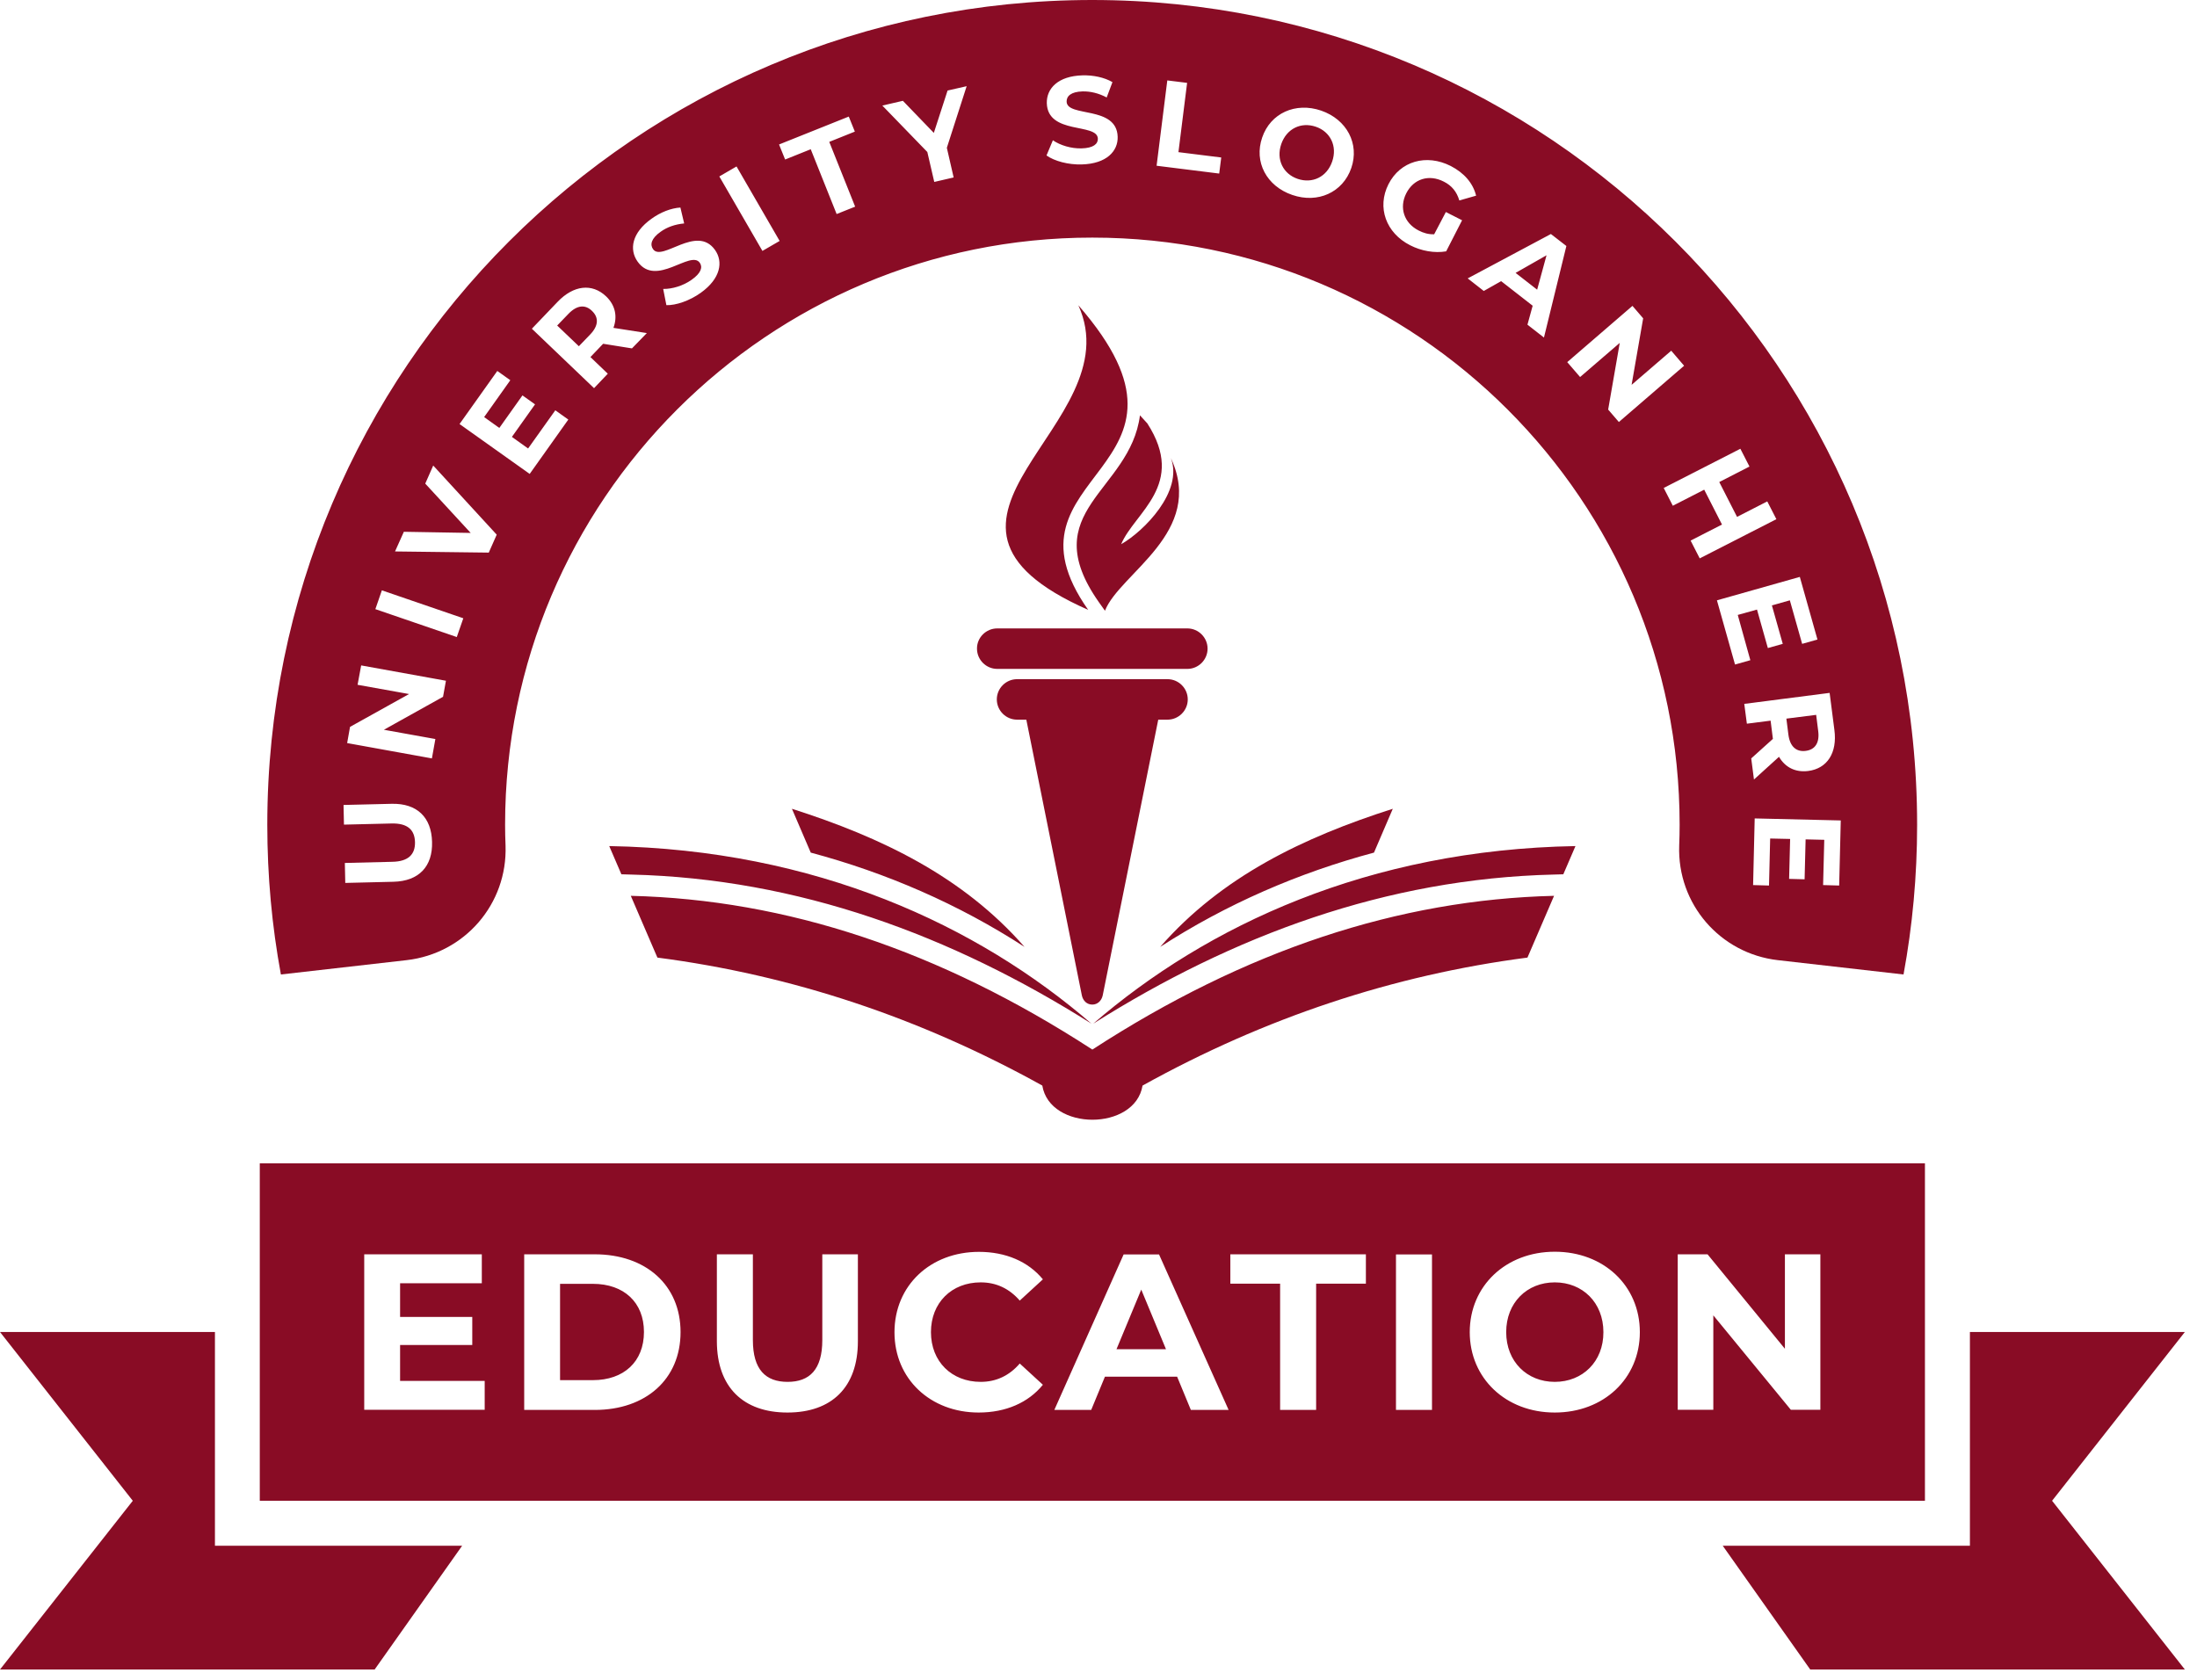
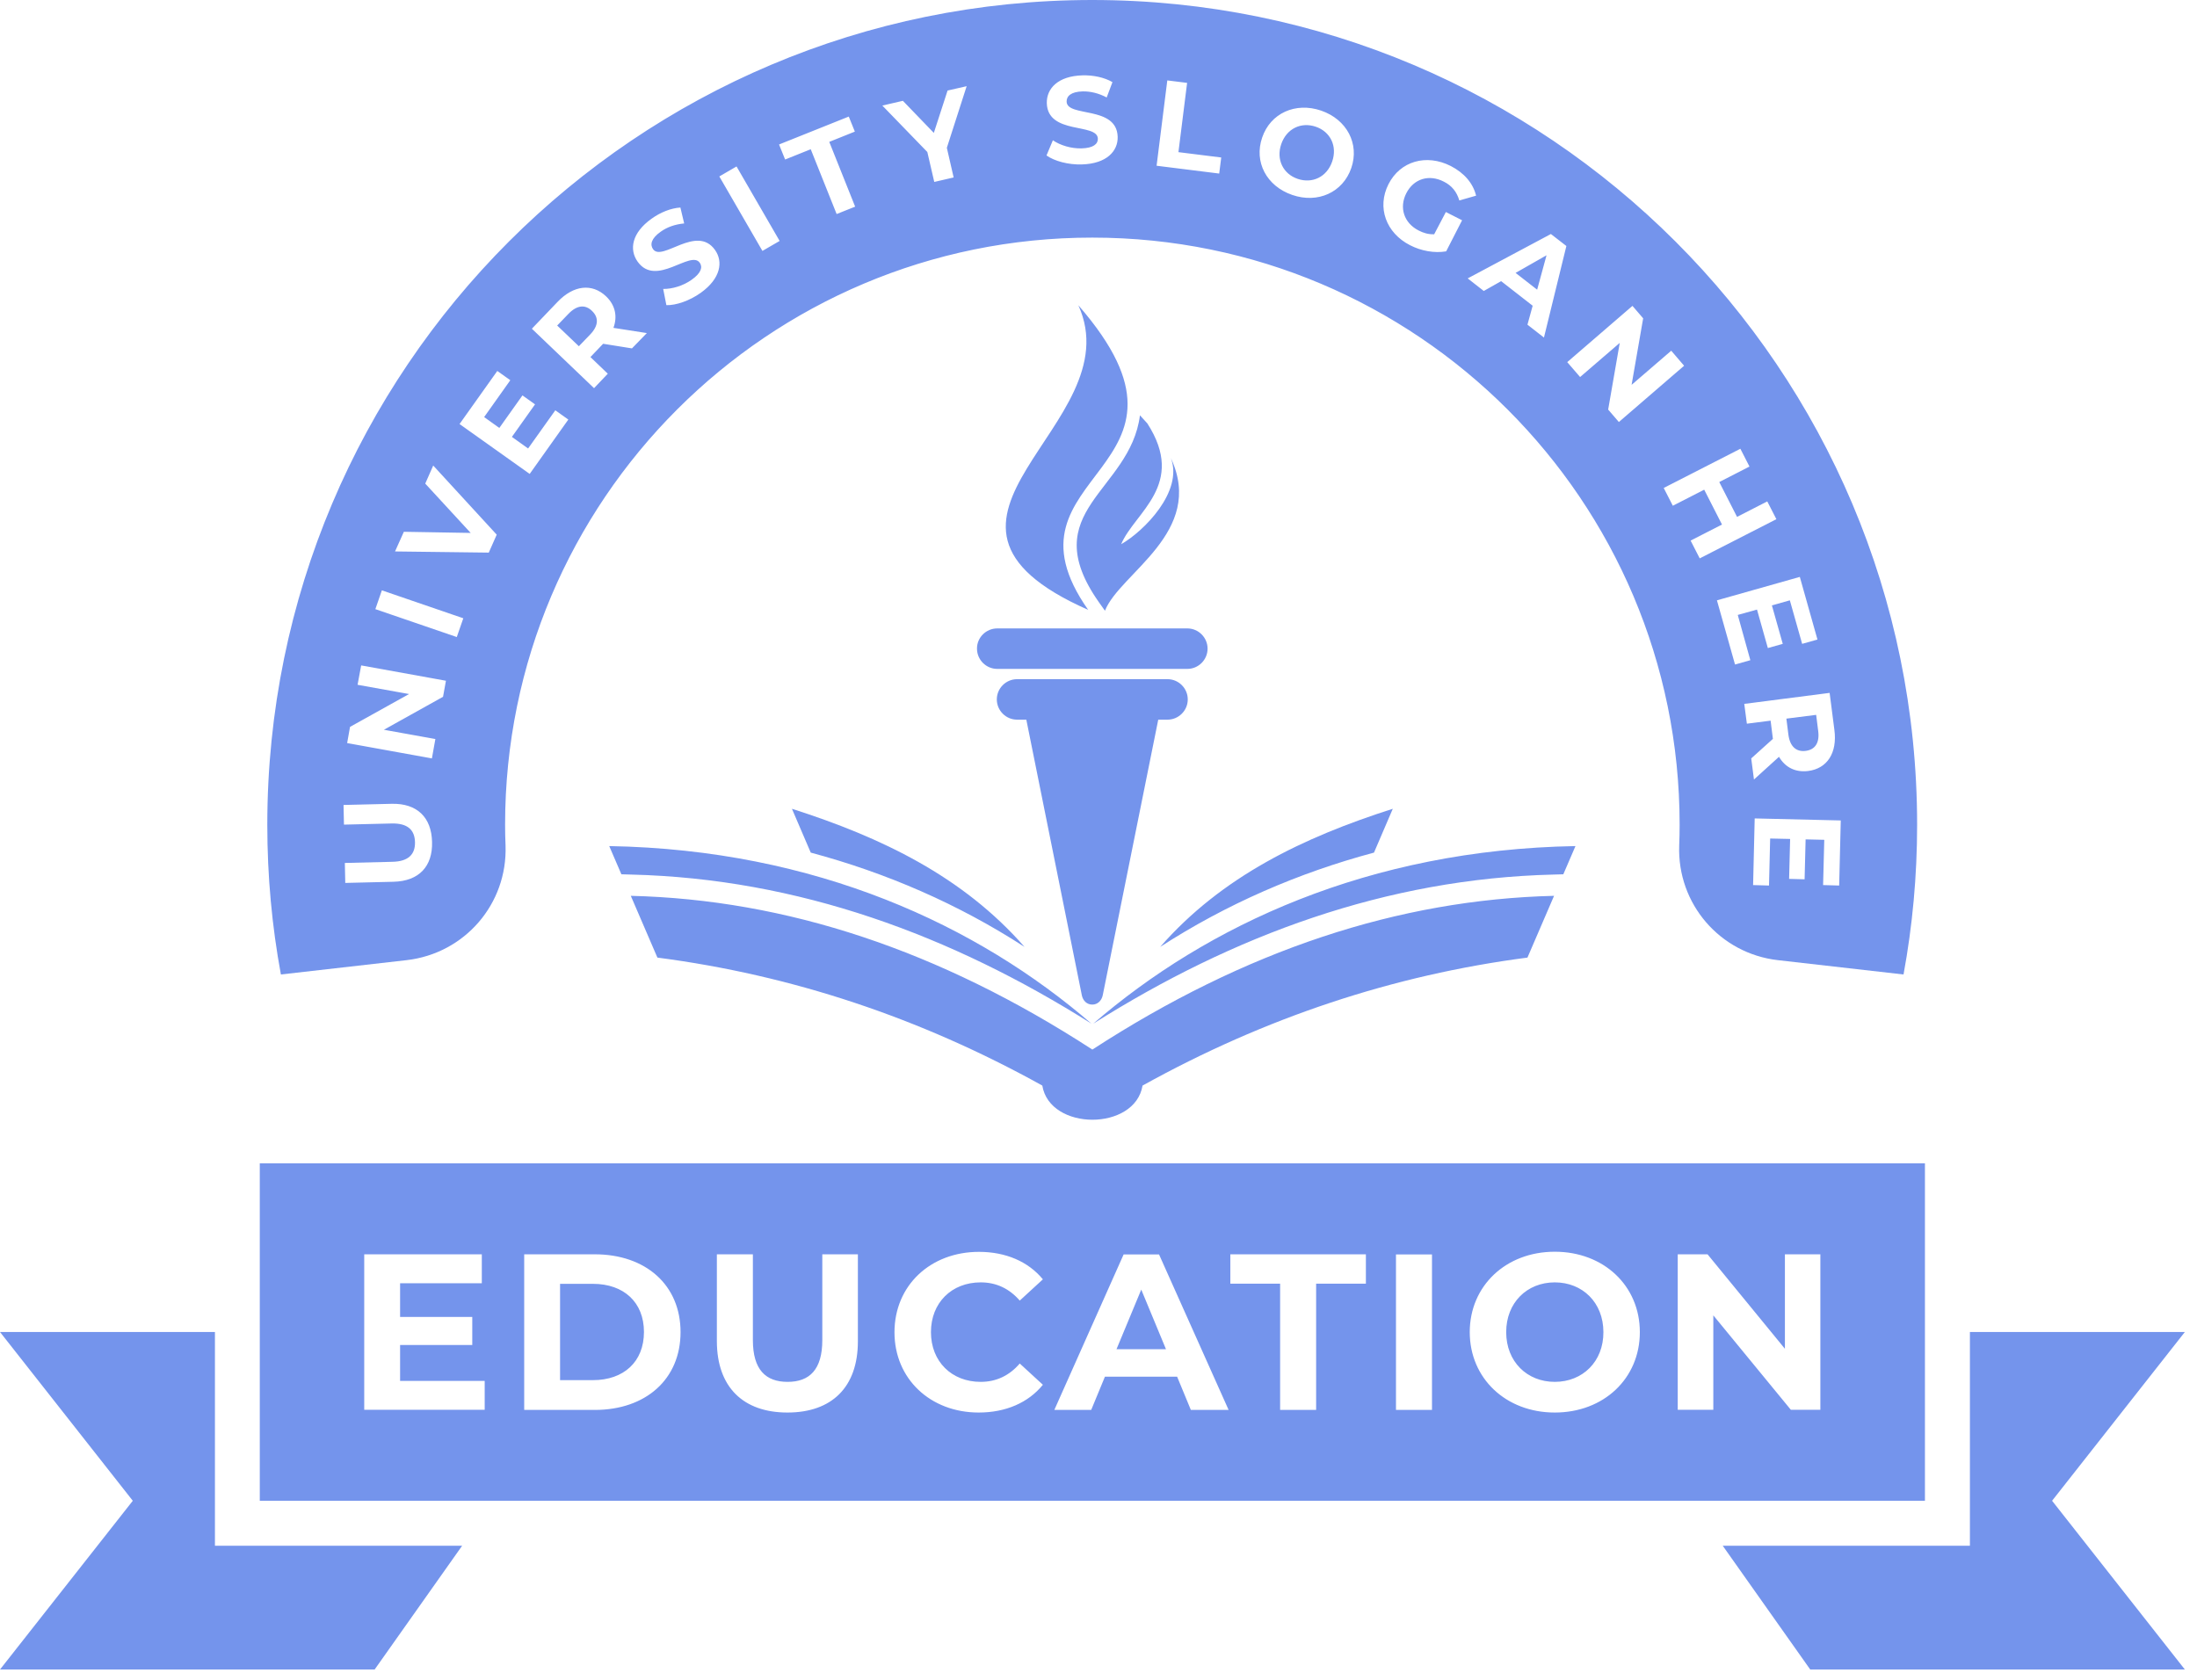
<svg xmlns="http://www.w3.org/2000/svg" width="102" height="78" viewBox="0 0 102 78" fill="none">
-   <path fill-rule="evenodd" clip-rule="evenodd" d="M12.061 54.02H89.369V69.687H12.061V54.02ZM84.044 77.523H101.437L95.272 69.687L101.437 61.85H91.457V71.775H79.981L84.044 77.523ZM82.868 58.243V62.629L79.276 58.243H77.892V65.463H79.544V61.077L83.144 65.463H84.514V58.243H82.868ZM72.184 64.166C70.895 64.166 69.928 63.226 69.928 61.856C69.928 60.486 70.895 59.546 72.184 59.546C73.474 59.546 74.441 60.486 74.441 61.856C74.447 63.226 73.474 64.166 72.184 64.166ZM72.184 65.59C74.454 65.59 76.133 64.012 76.133 61.856C76.133 59.701 74.454 58.123 72.184 58.123C69.908 58.123 68.236 59.714 68.236 61.856C68.236 63.999 69.908 65.59 72.184 65.59ZM64.811 65.469H66.483V58.25H64.811V65.469ZM59.432 65.469H61.104V59.607H63.414V58.243H57.121V59.607H59.432V65.469ZM51.836 62.649L52.985 59.882L54.133 62.649H51.836ZM55.288 65.469H57.041L53.811 58.25H52.166L48.949 65.469H50.661L51.299 63.925H54.65L55.288 65.469ZM45.437 65.59C46.692 65.59 47.74 65.134 48.418 64.301L47.344 63.314C46.86 63.878 46.249 64.166 45.531 64.166C44.181 64.166 43.221 63.22 43.221 61.856C43.221 60.493 44.181 59.546 45.531 59.546C46.256 59.546 46.86 59.835 47.344 60.392L48.418 59.405C47.74 58.579 46.692 58.129 45.45 58.129C43.2 58.129 41.528 59.687 41.528 61.863C41.528 64.032 43.2 65.59 45.437 65.59ZM36.559 65.59C38.614 65.59 39.829 64.415 39.829 62.286V58.243H38.177V62.226C38.177 63.596 37.586 64.166 36.566 64.166C35.551 64.166 34.954 63.602 34.954 62.226V58.243H33.282V62.286C33.288 64.415 34.511 65.59 36.559 65.59ZM26.002 64.093V59.614H27.527C28.964 59.614 29.897 60.473 29.897 61.85C29.897 63.233 28.957 64.086 27.527 64.086H26.002V64.093ZM24.337 65.469H27.614C29.978 65.469 31.596 64.046 31.596 61.856C31.596 59.667 29.978 58.243 27.614 58.243H24.337V65.469ZM18.575 64.126V62.454H21.926V61.151H18.575V59.587H22.369V58.243H16.91V65.463H22.503V64.12H18.575V64.126ZM17.393 77.523H0L6.165 69.687L0 61.85H9.979V71.775H21.456L17.393 77.523Z" fill="#890C25" />
-   <path fill-rule="evenodd" clip-rule="evenodd" d="M82.183 38.936L83.11 38.956L83.063 40.81L83.782 40.83L83.829 38.976L84.695 38.996L84.641 41.098L85.387 41.119L85.461 38.097L81.465 38.003L81.391 41.098L82.13 41.119L82.183 38.936ZM83.829 34.867C83.399 34.92 83.103 34.672 83.03 34.114L82.936 33.369L84.319 33.194L84.413 33.94C84.487 34.497 84.265 34.813 83.829 34.867ZM81.431 36.196L82.593 35.142C82.882 35.632 83.352 35.874 83.95 35.8C84.836 35.686 85.306 34.954 85.165 33.893L84.944 32.174L80.981 32.684L81.102 33.604L82.204 33.463L82.304 34.262L82.311 34.309L81.304 35.216L81.431 36.196ZM80.679 28.554L81.572 28.305L82.076 30.092L82.768 29.897L82.264 28.111L83.097 27.876L83.668 29.897L84.379 29.696L83.56 26.788L79.712 27.876L80.552 30.857L81.263 30.656L80.679 28.554ZM82.049 23.282L80.646 24.001L79.82 22.383L81.223 21.664L80.8 20.838L77.241 22.658L77.664 23.484L79.121 22.738L79.947 24.357L78.49 25.102L78.913 25.928L82.472 24.108L82.049 23.282ZM77.59 16.285L75.75 17.87L76.287 14.781L75.79 14.203L72.762 16.815L73.359 17.507L75.2 15.922L74.662 19.018L75.159 19.596L78.188 16.983L77.59 16.285ZM70.364 12.672L71.801 11.853L71.365 13.451L70.364 12.672ZM70.915 15.076L71.681 15.674L72.722 11.423L72.003 10.866L68.141 12.927L68.887 13.511L69.693 13.055L71.157 14.196L70.915 15.076ZM66.584 10.879C66.315 10.886 66.087 10.819 65.865 10.704C65.18 10.355 64.952 9.643 65.287 8.979C65.63 8.3 66.342 8.079 67.034 8.435C67.396 8.616 67.631 8.898 67.752 9.308L68.531 9.086C68.39 8.508 67.98 8.032 67.356 7.709C66.221 7.132 65.005 7.481 64.462 8.555C63.917 9.63 64.347 10.819 65.469 11.389C65.979 11.651 66.597 11.765 67.141 11.671L67.88 10.228L67.127 9.845L66.584 10.879ZM60.251 8.307C59.573 8.079 59.237 7.407 59.485 6.689C59.734 5.97 60.405 5.654 61.084 5.883C61.762 6.111 62.098 6.783 61.849 7.501C61.601 8.22 60.929 8.535 60.251 8.307ZM59.996 9.052C61.184 9.462 62.346 8.932 62.736 7.803C63.125 6.675 62.527 5.547 61.339 5.137C60.144 4.728 58.982 5.258 58.599 6.386C58.209 7.515 58.8 8.643 59.996 9.052ZM53.697 7.696L56.604 8.059L56.698 7.313L54.711 7.065L55.114 3.848L54.194 3.734L53.697 7.696ZM50.231 7.635C51.373 7.602 51.91 7.018 51.89 6.353C51.85 4.889 49.54 5.46 49.52 4.721C49.513 4.466 49.721 4.258 50.265 4.244C50.621 4.237 51.004 4.325 51.38 4.526L51.648 3.814C51.272 3.593 50.755 3.485 50.252 3.499C49.117 3.532 48.586 4.11 48.6 4.788C48.64 6.272 50.95 5.695 50.97 6.44C50.977 6.682 50.762 6.877 50.211 6.89C49.734 6.903 49.224 6.749 48.882 6.514L48.586 7.219C48.956 7.481 49.6 7.656 50.231 7.635ZM44.879 4.002L43.993 4.204L43.355 6.171L41.918 4.681L40.964 4.902L43.053 7.058L43.375 8.448L44.275 8.24L43.959 6.863L44.879 4.002ZM38.842 9.939L39.702 9.596L38.5 6.588L39.688 6.111L39.406 5.413L36.169 6.709L36.451 7.407L37.64 6.93L38.842 9.939ZM35.397 11.651L36.196 11.188L34.195 7.729L33.396 8.193L35.397 11.651ZM32.53 13.599C33.463 12.934 33.584 12.148 33.194 11.604C32.342 10.409 30.743 12.168 30.32 11.571C30.172 11.363 30.226 11.074 30.676 10.758C30.965 10.55 31.334 10.416 31.764 10.375L31.589 9.637C31.153 9.664 30.663 9.858 30.253 10.154C29.326 10.812 29.206 11.591 29.602 12.148C30.461 13.357 32.059 11.591 32.489 12.202C32.63 12.403 32.556 12.679 32.106 12.994C31.717 13.27 31.207 13.424 30.79 13.417L30.938 14.17C31.381 14.183 32.013 13.968 32.53 13.599ZM27.486 14.438C27.802 14.74 27.795 15.123 27.399 15.533L26.875 16.077L25.868 15.116L26.392 14.572C26.788 14.163 27.171 14.129 27.486 14.438ZM30.031 15.466L28.48 15.224C28.675 14.693 28.567 14.17 28.138 13.76C27.486 13.142 26.627 13.243 25.888 14.015L24.693 15.264L27.58 18.024L28.218 17.353L27.412 16.58L27.97 15.996L28.003 15.963L29.34 16.177L30.031 15.466ZM24.518 20.825L23.766 20.287L24.84 18.776L24.256 18.36L23.182 19.871L22.477 19.367L23.692 17.655L23.088 17.225L21.335 19.69L24.592 22.006L26.385 19.482L25.781 19.052L24.518 20.825ZM19.743 22.456L21.852 24.746L18.75 24.693L18.34 25.606L22.692 25.66L23.061 24.827L20.113 21.617L19.743 22.456ZM21.207 29.581L21.51 28.709L17.729 27.412L17.427 28.285L21.207 29.581ZM16.601 31.798L18.991 32.227L16.251 33.752L16.117 34.504L20.052 35.216L20.213 34.316L17.823 33.886L20.569 32.355L20.704 31.61L16.768 30.898L16.601 31.798ZM20.059 39.09C20.032 37.956 19.367 37.297 18.185 37.324L15.949 37.378L15.969 38.291L18.172 38.238C18.931 38.218 19.253 38.54 19.267 39.104C19.28 39.661 18.971 40.004 18.212 40.017L16.01 40.071L16.03 40.998L18.266 40.944C19.455 40.917 20.093 40.225 20.059 39.09ZM23.471 39.265C23.457 38.943 23.45 38.62 23.45 38.291C23.45 23.235 35.659 11.027 50.715 11.033C65.771 11.033 77.98 23.235 77.98 38.291C77.98 38.614 77.973 38.943 77.96 39.265C77.865 41.971 79.853 44.275 82.539 44.584L88.375 45.249C88.791 42.992 89.006 40.669 89.006 38.298C89.006 17.145 71.862 0 50.708 0C29.555 0 12.41 17.145 12.41 38.298C12.41 40.675 12.625 42.999 13.041 45.249L18.877 44.584C21.577 44.275 23.564 41.971 23.471 39.265Z" fill="#890C25" />
-   <path fill-rule="evenodd" clip-rule="evenodd" d="M29.306 40.61C37.062 40.798 44.174 43.431 50.674 47.534C45.396 42.974 37.882 39.455 28.285 39.287L28.849 40.597L29.306 40.61ZM47.565 43.968C44.704 40.697 40.924 38.884 36.767 37.555L37.64 39.59C41.152 40.53 44.496 41.98 47.565 43.968ZM72.124 40.61C64.367 40.798 57.255 43.431 50.755 47.534C56.033 42.974 63.548 39.455 73.144 39.287L72.58 40.597L72.124 40.61ZM53.864 43.968C56.725 40.697 60.506 38.884 64.663 37.555L63.79 39.59C60.278 40.53 56.94 41.98 53.864 43.968ZM29.286 41.597L30.521 44.465C36.76 45.277 42.717 47.258 48.391 50.408C48.74 52.523 52.696 52.523 53.045 50.408C58.719 47.258 64.676 45.277 70.915 44.465L72.15 41.597C64.931 41.772 57.82 44.122 50.715 48.736C43.61 44.122 36.505 41.772 29.286 41.597Z" fill="#890C25" />
-   <path fill-rule="evenodd" clip-rule="evenodd" d="M50.712 46.647C50.96 46.647 51.141 46.465 51.195 46.223L53.774 33.417H54.204C54.721 33.417 55.144 32.994 55.144 32.477C55.144 31.96 54.721 31.537 54.204 31.537C51.873 31.537 49.55 31.537 47.22 31.537C46.703 31.537 46.279 31.96 46.279 32.477C46.279 32.994 46.703 33.417 47.22 33.417H47.649L50.228 46.223C50.282 46.472 50.463 46.647 50.712 46.647ZM46.3 29.18H55.124C55.641 29.18 56.064 29.603 56.064 30.12C56.064 30.637 55.641 31.06 55.124 31.06H46.3C45.782 31.06 45.359 30.637 45.359 30.12C45.353 29.603 45.782 29.18 46.3 29.18Z" fill="#890C25" />
-   <path fill-rule="evenodd" clip-rule="evenodd" d="M50.521 28.319C45.975 21.858 56.827 21.939 50.065 14.176C52.61 19.77 40.979 24.101 50.521 28.319ZM52.052 25.27C52.67 23.792 55.101 22.51 53.268 19.662C53.16 19.541 53.046 19.414 52.925 19.286C52.469 22.832 48.023 23.705 51.018 27.963L51.3 28.359C51.985 26.613 55.968 24.726 54.362 21.274C54.94 22.819 53.113 24.665 52.052 25.27Z" fill="#890C25" />
+   <path fill-rule="evenodd" clip-rule="evenodd" d="M12.061 54.02H89.369V69.687H12.061V54.02ZM84.044 77.523H101.437L95.272 69.687L101.437 61.85H91.457V71.775H79.981L84.044 77.523ZM82.868 58.243V62.629L79.276 58.243H77.892V65.463H79.544V61.077L83.144 65.463H84.514V58.243H82.868ZM72.184 64.166C70.895 64.166 69.928 63.226 69.928 61.856C69.928 60.486 70.895 59.546 72.184 59.546C73.474 59.546 74.441 60.486 74.441 61.856C74.447 63.226 73.474 64.166 72.184 64.166ZM72.184 65.59C74.454 65.59 76.133 64.012 76.133 61.856C76.133 59.701 74.454 58.123 72.184 58.123C69.908 58.123 68.236 59.714 68.236 61.856C68.236 63.999 69.908 65.59 72.184 65.59ZM64.811 65.469H66.483V58.25H64.811V65.469ZM59.432 65.469H61.104V59.607H63.414V58.243H57.121V59.607H59.432V65.469ZM51.836 62.649L52.985 59.882L54.133 62.649H51.836ZM55.288 65.469H57.041L53.811 58.25H52.166L48.949 65.469H50.661L51.299 63.925H54.65L55.288 65.469ZM45.437 65.59C46.692 65.59 47.74 65.134 48.418 64.301L47.344 63.314C46.86 63.878 46.249 64.166 45.531 64.166C44.181 64.166 43.221 63.22 43.221 61.856C43.221 60.493 44.181 59.546 45.531 59.546C46.256 59.546 46.86 59.835 47.344 60.392L48.418 59.405C47.74 58.579 46.692 58.129 45.45 58.129C43.2 58.129 41.528 59.687 41.528 61.863C41.528 64.032 43.2 65.59 45.437 65.59ZM36.559 65.59C38.614 65.59 39.829 64.415 39.829 62.286V58.243H38.177V62.226C38.177 63.596 37.586 64.166 36.566 64.166C35.551 64.166 34.954 63.602 34.954 62.226V58.243H33.282V62.286C33.288 64.415 34.511 65.59 36.559 65.59ZM26.002 64.093V59.614H27.527C28.964 59.614 29.897 60.473 29.897 61.85C29.897 63.233 28.957 64.086 27.527 64.086H26.002V64.093ZM24.337 65.469H27.614C29.978 65.469 31.596 64.046 31.596 61.856C31.596 59.667 29.978 58.243 27.614 58.243H24.337V65.469ZM18.575 64.126V62.454H21.926V61.151H18.575V59.587H22.369V58.243H16.91V65.463H22.503V64.12H18.575V64.126ZM17.393 77.523H0L6.165 69.687L0 61.85H9.979V71.775H21.456L17.393 77.523Z" fill="#7494ec" />
+   <path fill-rule="evenodd" clip-rule="evenodd" d="M82.183 38.936L83.11 38.956L83.063 40.81L83.782 40.83L83.829 38.976L84.695 38.996L84.641 41.098L85.387 41.119L85.461 38.097L81.465 38.003L81.391 41.098L82.13 41.119L82.183 38.936ZM83.829 34.867C83.399 34.92 83.103 34.672 83.03 34.114L82.936 33.369L84.319 33.194L84.413 33.94C84.487 34.497 84.265 34.813 83.829 34.867ZM81.431 36.196L82.593 35.142C82.882 35.632 83.352 35.874 83.95 35.8C84.836 35.686 85.306 34.954 85.165 33.893L84.944 32.174L80.981 32.684L81.102 33.604L82.204 33.463L82.304 34.262L82.311 34.309L81.304 35.216L81.431 36.196ZM80.679 28.554L81.572 28.305L82.076 30.092L82.768 29.897L82.264 28.111L83.097 27.876L83.668 29.897L84.379 29.696L83.56 26.788L79.712 27.876L80.552 30.857L81.263 30.656L80.679 28.554ZM82.049 23.282L80.646 24.001L79.82 22.383L81.223 21.664L80.8 20.838L77.241 22.658L77.664 23.484L79.121 22.738L79.947 24.357L78.49 25.102L78.913 25.928L82.472 24.108L82.049 23.282ZM77.59 16.285L75.75 17.87L76.287 14.781L75.79 14.203L72.762 16.815L73.359 17.507L75.2 15.922L74.662 19.018L75.159 19.596L78.188 16.983L77.59 16.285ZM70.364 12.672L71.801 11.853L71.365 13.451L70.364 12.672ZM70.915 15.076L71.681 15.674L72.722 11.423L72.003 10.866L68.141 12.927L68.887 13.511L69.693 13.055L71.157 14.196L70.915 15.076ZM66.584 10.879C66.315 10.886 66.087 10.819 65.865 10.704C65.18 10.355 64.952 9.643 65.287 8.979C65.63 8.3 66.342 8.079 67.034 8.435C67.396 8.616 67.631 8.898 67.752 9.308L68.531 9.086C68.39 8.508 67.98 8.032 67.356 7.709C66.221 7.132 65.005 7.481 64.462 8.555C63.917 9.63 64.347 10.819 65.469 11.389C65.979 11.651 66.597 11.765 67.141 11.671L67.88 10.228L67.127 9.845L66.584 10.879ZM60.251 8.307C59.573 8.079 59.237 7.407 59.485 6.689C59.734 5.97 60.405 5.654 61.084 5.883C61.762 6.111 62.098 6.783 61.849 7.501C61.601 8.22 60.929 8.535 60.251 8.307ZM59.996 9.052C61.184 9.462 62.346 8.932 62.736 7.803C63.125 6.675 62.527 5.547 61.339 5.137C60.144 4.728 58.982 5.258 58.599 6.386C58.209 7.515 58.8 8.643 59.996 9.052ZM53.697 7.696L56.604 8.059L56.698 7.313L54.711 7.065L55.114 3.848L54.194 3.734L53.697 7.696ZM50.231 7.635C51.373 7.602 51.91 7.018 51.89 6.353C51.85 4.889 49.54 5.46 49.52 4.721C49.513 4.466 49.721 4.258 50.265 4.244C50.621 4.237 51.004 4.325 51.38 4.526L51.648 3.814C51.272 3.593 50.755 3.485 50.252 3.499C49.117 3.532 48.586 4.11 48.6 4.788C48.64 6.272 50.95 5.695 50.97 6.44C50.977 6.682 50.762 6.877 50.211 6.89C49.734 6.903 49.224 6.749 48.882 6.514L48.586 7.219C48.956 7.481 49.6 7.656 50.231 7.635ZM44.879 4.002L43.993 4.204L43.355 6.171L41.918 4.681L40.964 4.902L43.053 7.058L43.375 8.448L44.275 8.24L43.959 6.863L44.879 4.002ZM38.842 9.939L39.702 9.596L38.5 6.588L39.688 6.111L39.406 5.413L36.169 6.709L36.451 7.407L37.64 6.93L38.842 9.939ZM35.397 11.651L36.196 11.188L34.195 7.729L33.396 8.193L35.397 11.651ZM32.53 13.599C33.463 12.934 33.584 12.148 33.194 11.604C32.342 10.409 30.743 12.168 30.32 11.571C30.172 11.363 30.226 11.074 30.676 10.758C30.965 10.55 31.334 10.416 31.764 10.375L31.589 9.637C31.153 9.664 30.663 9.858 30.253 10.154C29.326 10.812 29.206 11.591 29.602 12.148C30.461 13.357 32.059 11.591 32.489 12.202C32.63 12.403 32.556 12.679 32.106 12.994C31.717 13.27 31.207 13.424 30.79 13.417L30.938 14.17C31.381 14.183 32.013 13.968 32.53 13.599ZM27.486 14.438C27.802 14.74 27.795 15.123 27.399 15.533L26.875 16.077L25.868 15.116L26.392 14.572C26.788 14.163 27.171 14.129 27.486 14.438ZM30.031 15.466L28.48 15.224C28.675 14.693 28.567 14.17 28.138 13.76C27.486 13.142 26.627 13.243 25.888 14.015L24.693 15.264L27.58 18.024L28.218 17.353L27.412 16.58L27.97 15.996L28.003 15.963L29.34 16.177L30.031 15.466ZM24.518 20.825L23.766 20.287L24.84 18.776L24.256 18.36L23.182 19.871L22.477 19.367L23.692 17.655L23.088 17.225L21.335 19.69L24.592 22.006L26.385 19.482L25.781 19.052L24.518 20.825ZM19.743 22.456L21.852 24.746L18.75 24.693L18.34 25.606L22.692 25.66L23.061 24.827L20.113 21.617L19.743 22.456ZM21.207 29.581L21.51 28.709L17.729 27.412L17.427 28.285L21.207 29.581ZM16.601 31.798L18.991 32.227L16.251 33.752L16.117 34.504L20.052 35.216L20.213 34.316L17.823 33.886L20.569 32.355L20.704 31.61L16.768 30.898L16.601 31.798ZM20.059 39.09C20.032 37.956 19.367 37.297 18.185 37.324L15.949 37.378L15.969 38.291L18.172 38.238C18.931 38.218 19.253 38.54 19.267 39.104C19.28 39.661 18.971 40.004 18.212 40.017L16.01 40.071L16.03 40.998L18.266 40.944C19.455 40.917 20.093 40.225 20.059 39.09ZM23.471 39.265C23.457 38.943 23.45 38.62 23.45 38.291C23.45 23.235 35.659 11.027 50.715 11.033C65.771 11.033 77.98 23.235 77.98 38.291C77.98 38.614 77.973 38.943 77.96 39.265C77.865 41.971 79.853 44.275 82.539 44.584L88.375 45.249C88.791 42.992 89.006 40.669 89.006 38.298C89.006 17.145 71.862 0 50.708 0C29.555 0 12.41 17.145 12.41 38.298C12.41 40.675 12.625 42.999 13.041 45.249L18.877 44.584C21.577 44.275 23.564 41.971 23.471 39.265Z" fill="#7494ec" />
+   <path fill-rule="evenodd" clip-rule="evenodd" d="M29.306 40.61C37.062 40.798 44.174 43.431 50.674 47.534C45.396 42.974 37.882 39.455 28.285 39.287L28.849 40.597L29.306 40.61ZM47.565 43.968C44.704 40.697 40.924 38.884 36.767 37.555L37.64 39.59C41.152 40.53 44.496 41.98 47.565 43.968ZM72.124 40.61C64.367 40.798 57.255 43.431 50.755 47.534C56.033 42.974 63.548 39.455 73.144 39.287L72.58 40.597L72.124 40.61ZM53.864 43.968C56.725 40.697 60.506 38.884 64.663 37.555L63.79 39.59C60.278 40.53 56.94 41.98 53.864 43.968ZM29.286 41.597L30.521 44.465C36.76 45.277 42.717 47.258 48.391 50.408C48.74 52.523 52.696 52.523 53.045 50.408C58.719 47.258 64.676 45.277 70.915 44.465L72.15 41.597C64.931 41.772 57.82 44.122 50.715 48.736C43.61 44.122 36.505 41.772 29.286 41.597Z" fill="#7494ec" />
+   <path fill-rule="evenodd" clip-rule="evenodd" d="M50.712 46.647C50.96 46.647 51.141 46.465 51.195 46.223L53.774 33.417H54.204C54.721 33.417 55.144 32.994 55.144 32.477C55.144 31.96 54.721 31.537 54.204 31.537C51.873 31.537 49.55 31.537 47.22 31.537C46.703 31.537 46.279 31.96 46.279 32.477C46.279 32.994 46.703 33.417 47.22 33.417H47.649L50.228 46.223C50.282 46.472 50.463 46.647 50.712 46.647ZM46.3 29.18H55.124C55.641 29.18 56.064 29.603 56.064 30.12C56.064 30.637 55.641 31.06 55.124 31.06H46.3C45.782 31.06 45.359 30.637 45.359 30.12C45.353 29.603 45.782 29.18 46.3 29.18Z" fill="#7494ec" />
+   <path fill-rule="evenodd" clip-rule="evenodd" d="M50.521 28.319C45.975 21.858 56.827 21.939 50.065 14.176C52.61 19.77 40.979 24.101 50.521 28.319ZM52.052 25.27C52.67 23.792 55.101 22.51 53.268 19.662C53.16 19.541 53.046 19.414 52.925 19.286C52.469 22.832 48.023 23.705 51.018 27.963L51.3 28.359C51.985 26.613 55.968 24.726 54.362 21.274C54.94 22.819 53.113 24.665 52.052 25.27Z" fill="#7494ec" />
</svg>
